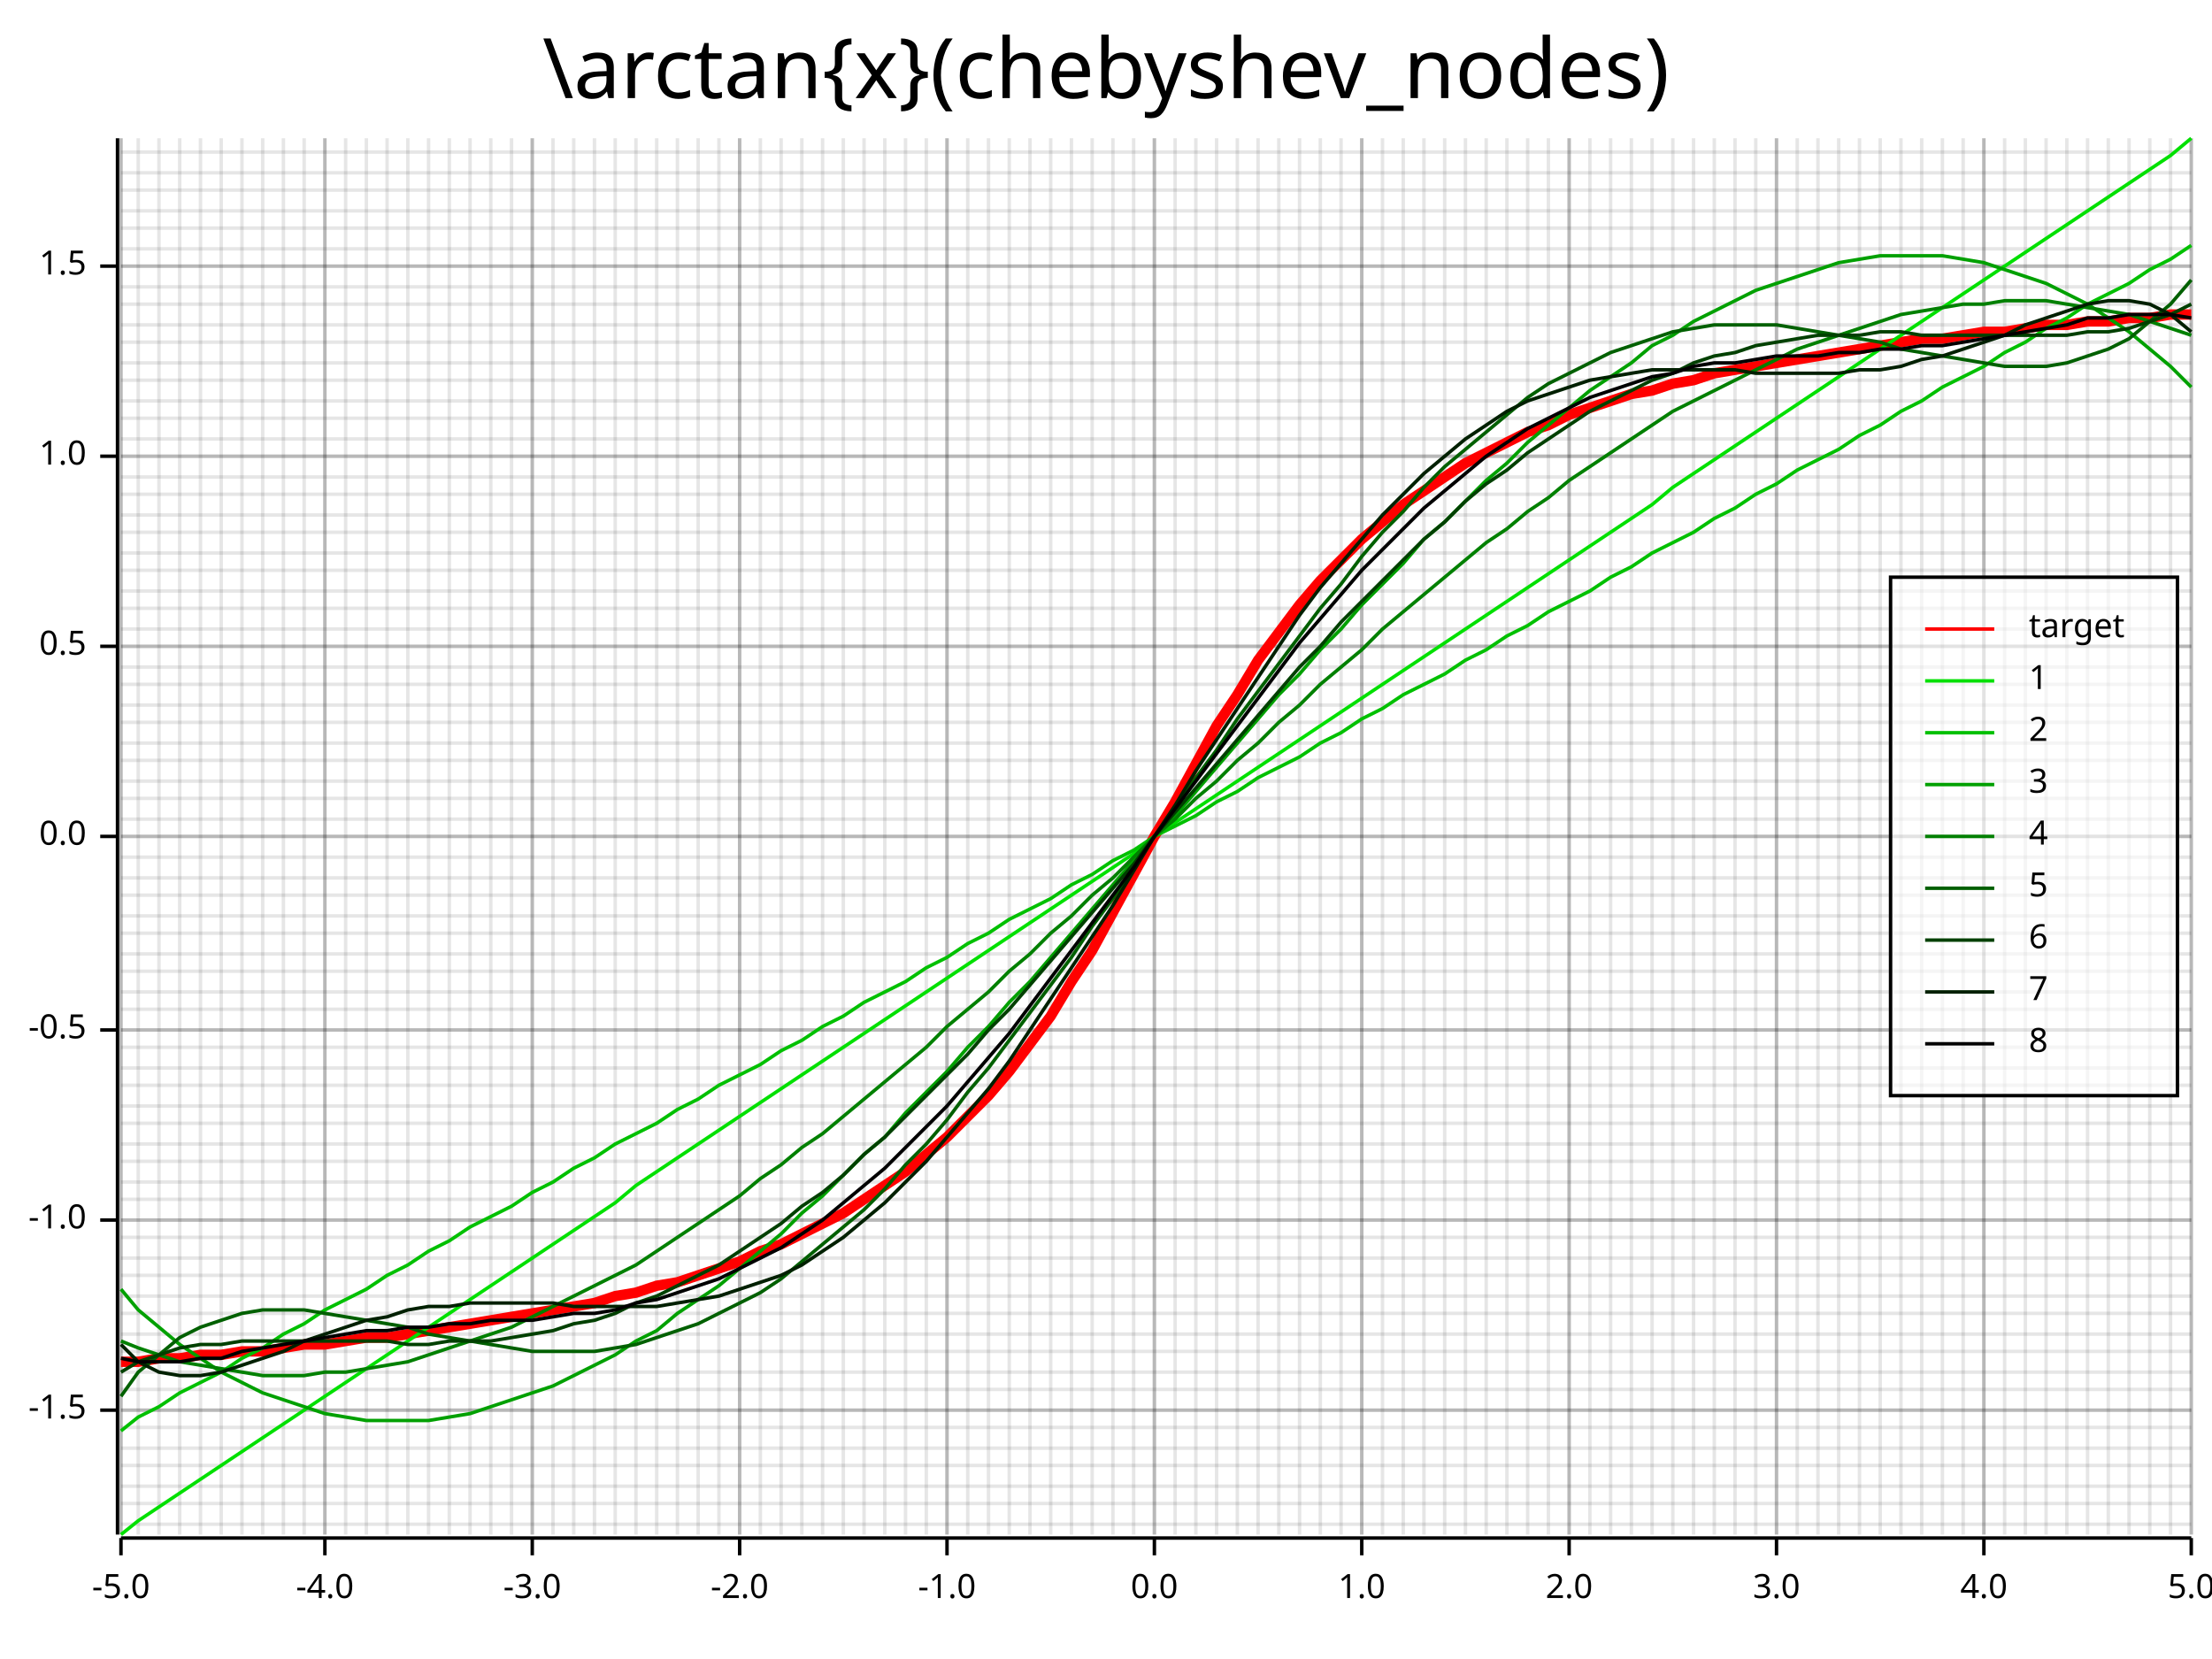
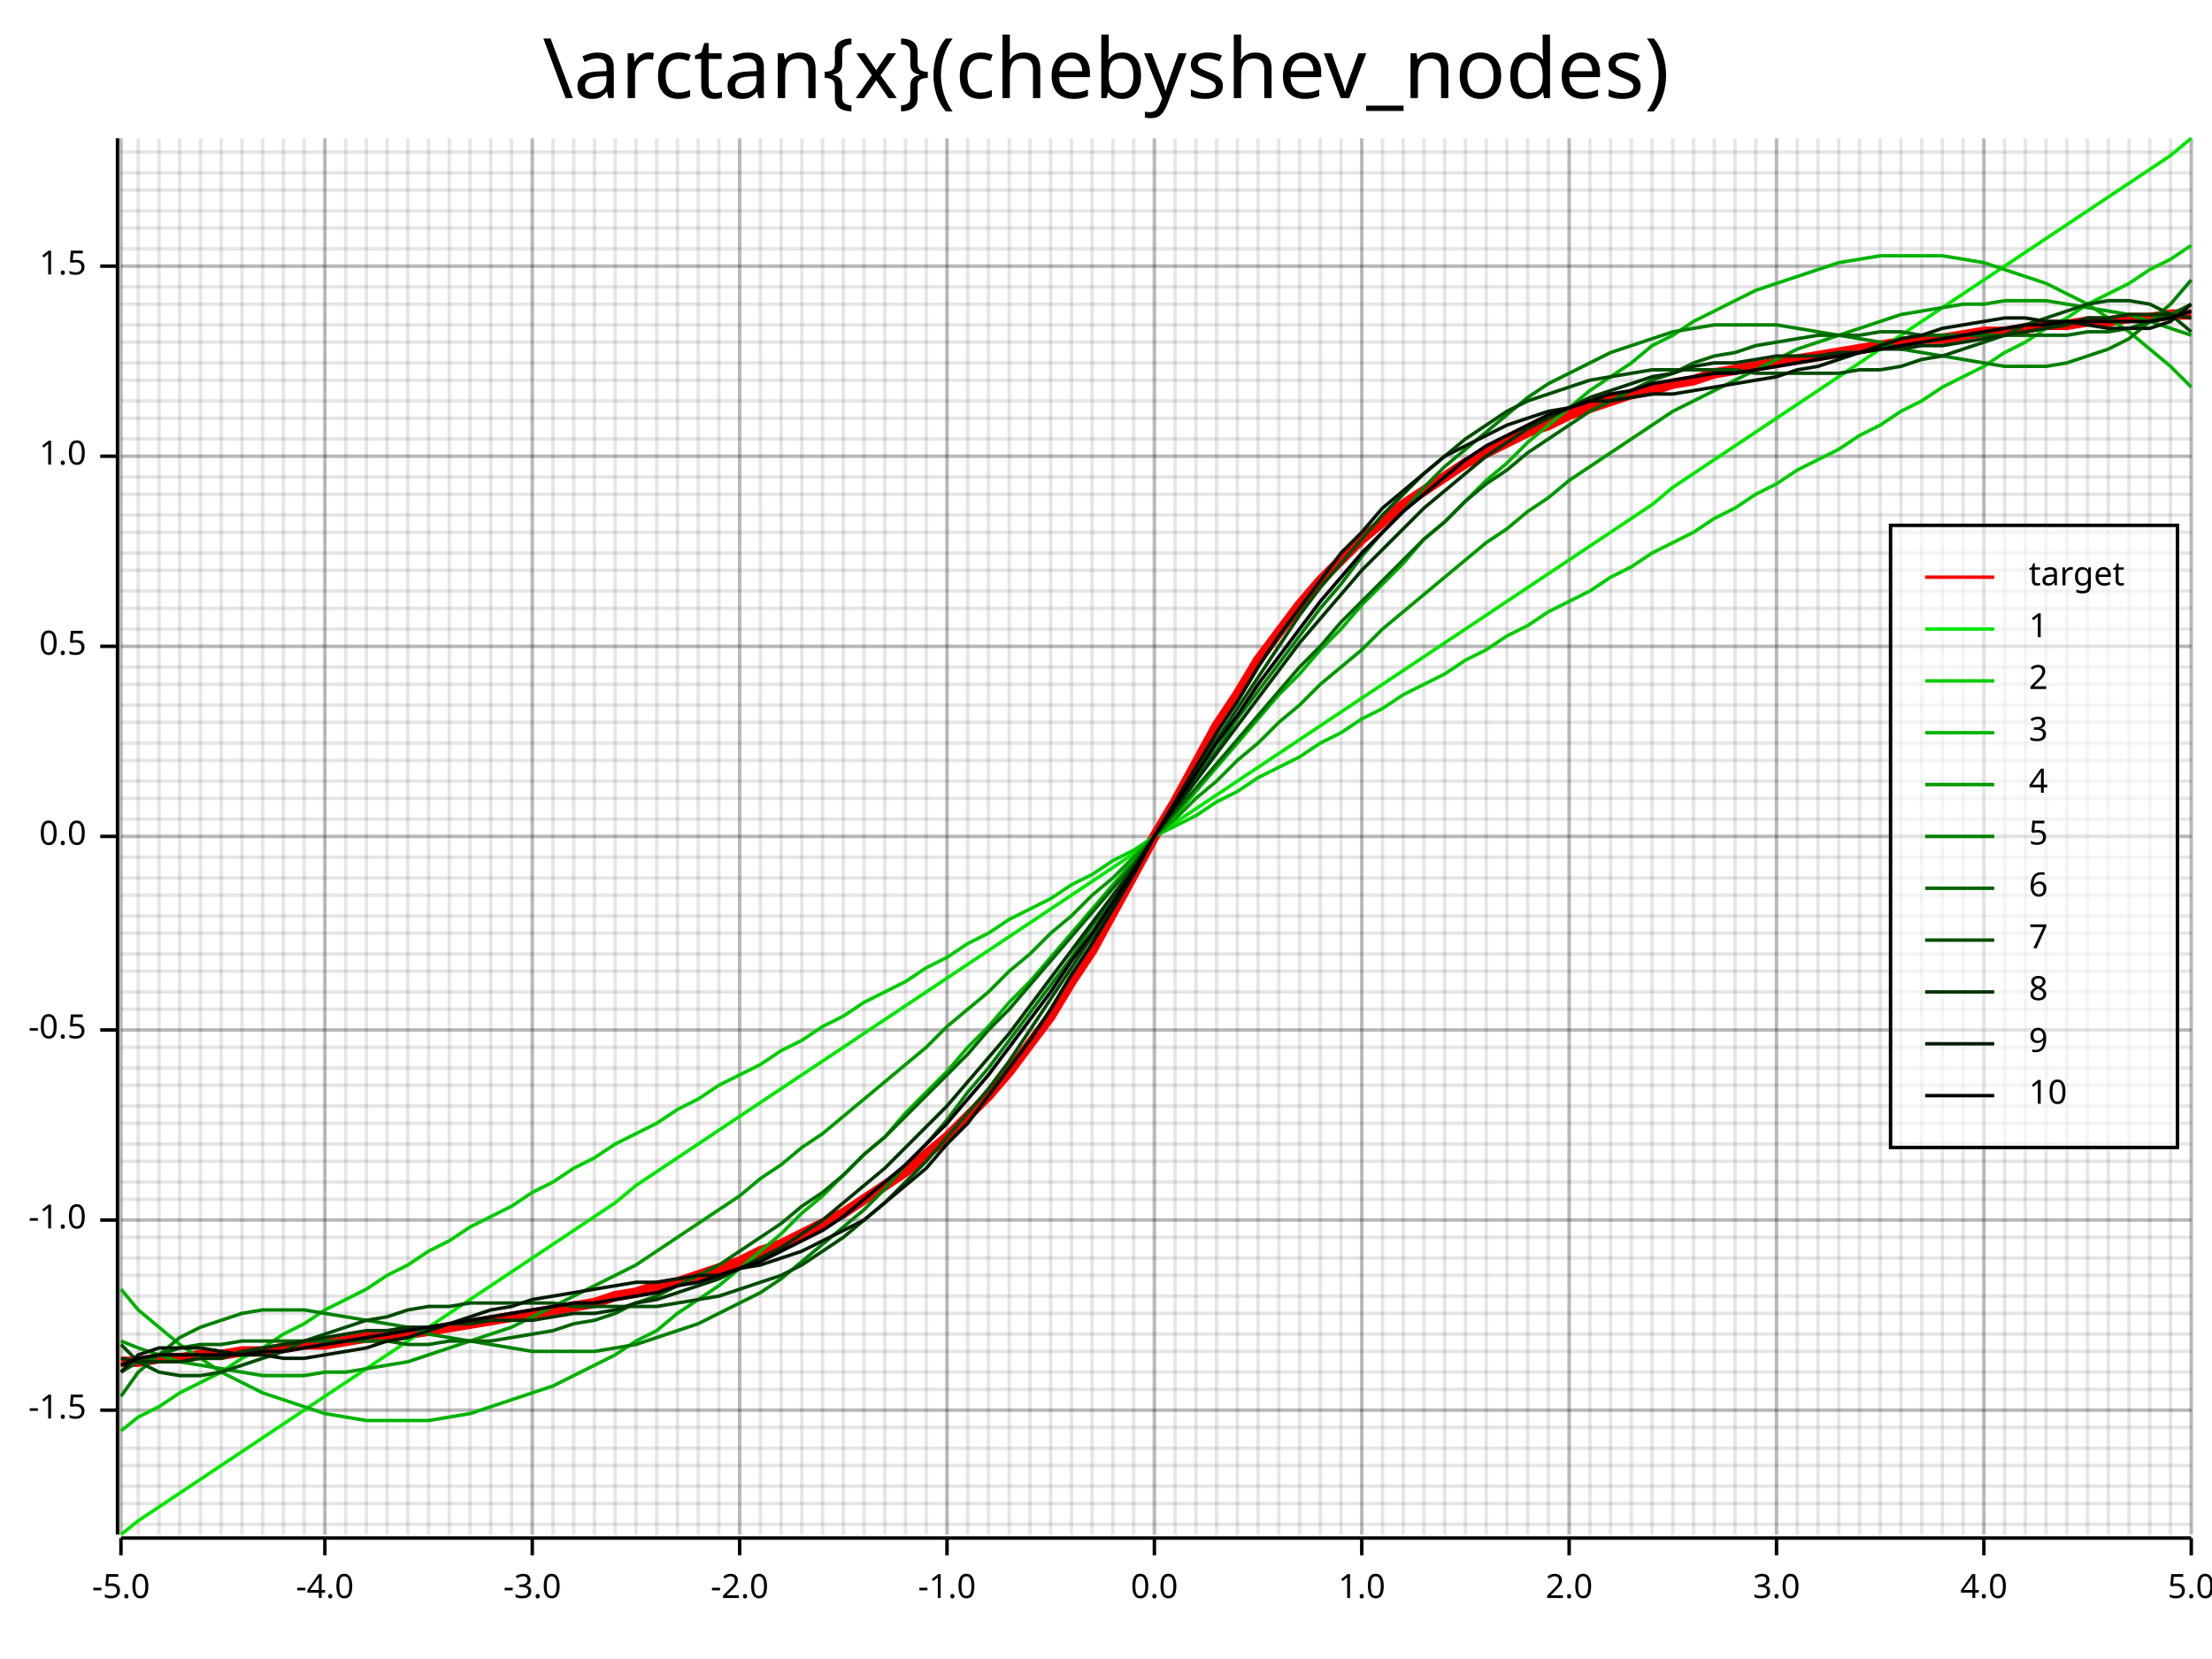
<svg xmlns="http://www.w3.org/2000/svg" width="640" height="480" viewBox="0 0 640 480">
  <rect x="0" y="0" width="640" height="480" opacity="1" fill="#FFFFFF" stroke="none" />
  <text x="320" y="10" dy="0.76em" text-anchor="middle" font-family="sans-serif" font-size="24.194" opacity="1" fill="#000000">
\arctan{x}(chebyshev_nodes)
</text>
  <line opacity="0.1" stroke="#000000" stroke-width="1" x1="35" y1="444" x2="35" y2="40" />
  <line opacity="0.1" stroke="#000000" stroke-width="1" x1="40" y1="444" x2="40" y2="40" />
  <line opacity="0.1" stroke="#000000" stroke-width="1" x1="46" y1="444" x2="46" y2="40" />
  <line opacity="0.1" stroke="#000000" stroke-width="1" x1="52" y1="444" x2="52" y2="40" />
  <line opacity="0.1" stroke="#000000" stroke-width="1" x1="58" y1="444" x2="58" y2="40" />
  <line opacity="0.1" stroke="#000000" stroke-width="1" x1="64" y1="444" x2="64" y2="40" />
  <line opacity="0.1" stroke="#000000" stroke-width="1" x1="70" y1="444" x2="70" y2="40" />
  <line opacity="0.1" stroke="#000000" stroke-width="1" x1="76" y1="444" x2="76" y2="40" />
  <line opacity="0.1" stroke="#000000" stroke-width="1" x1="82" y1="444" x2="82" y2="40" />
  <line opacity="0.1" stroke="#000000" stroke-width="1" x1="88" y1="444" x2="88" y2="40" />
  <line opacity="0.1" stroke="#000000" stroke-width="1" x1="94" y1="444" x2="94" y2="40" />
  <line opacity="0.1" stroke="#000000" stroke-width="1" x1="100" y1="444" x2="100" y2="40" />
  <line opacity="0.1" stroke="#000000" stroke-width="1" x1="106" y1="444" x2="106" y2="40" />
  <line opacity="0.1" stroke="#000000" stroke-width="1" x1="112" y1="444" x2="112" y2="40" />
  <line opacity="0.1" stroke="#000000" stroke-width="1" x1="118" y1="444" x2="118" y2="40" />
  <line opacity="0.1" stroke="#000000" stroke-width="1" x1="124" y1="444" x2="124" y2="40" />
  <line opacity="0.1" stroke="#000000" stroke-width="1" x1="130" y1="444" x2="130" y2="40" />
  <line opacity="0.1" stroke="#000000" stroke-width="1" x1="136" y1="444" x2="136" y2="40" />
  <line opacity="0.1" stroke="#000000" stroke-width="1" x1="142" y1="444" x2="142" y2="40" />
  <line opacity="0.1" stroke="#000000" stroke-width="1" x1="148" y1="444" x2="148" y2="40" />
  <line opacity="0.1" stroke="#000000" stroke-width="1" x1="154" y1="444" x2="154" y2="40" />
  <line opacity="0.1" stroke="#000000" stroke-width="1" x1="160" y1="444" x2="160" y2="40" />
  <line opacity="0.1" stroke="#000000" stroke-width="1" x1="166" y1="444" x2="166" y2="40" />
  <line opacity="0.1" stroke="#000000" stroke-width="1" x1="172" y1="444" x2="172" y2="40" />
  <line opacity="0.1" stroke="#000000" stroke-width="1" x1="178" y1="444" x2="178" y2="40" />
  <line opacity="0.1" stroke="#000000" stroke-width="1" x1="184" y1="444" x2="184" y2="40" />
  <line opacity="0.1" stroke="#000000" stroke-width="1" x1="190" y1="444" x2="190" y2="40" />
  <line opacity="0.1" stroke="#000000" stroke-width="1" x1="196" y1="444" x2="196" y2="40" />
  <line opacity="0.1" stroke="#000000" stroke-width="1" x1="202" y1="444" x2="202" y2="40" />
  <line opacity="0.1" stroke="#000000" stroke-width="1" x1="208" y1="444" x2="208" y2="40" />
  <line opacity="0.1" stroke="#000000" stroke-width="1" x1="214" y1="444" x2="214" y2="40" />
  <line opacity="0.1" stroke="#000000" stroke-width="1" x1="220" y1="444" x2="220" y2="40" />
  <line opacity="0.1" stroke="#000000" stroke-width="1" x1="226" y1="444" x2="226" y2="40" />
  <line opacity="0.1" stroke="#000000" stroke-width="1" x1="232" y1="444" x2="232" y2="40" />
  <line opacity="0.1" stroke="#000000" stroke-width="1" x1="238" y1="444" x2="238" y2="40" />
  <line opacity="0.1" stroke="#000000" stroke-width="1" x1="244" y1="444" x2="244" y2="40" />
  <line opacity="0.1" stroke="#000000" stroke-width="1" x1="250" y1="444" x2="250" y2="40" />
  <line opacity="0.1" stroke="#000000" stroke-width="1" x1="256" y1="444" x2="256" y2="40" />
  <line opacity="0.1" stroke="#000000" stroke-width="1" x1="262" y1="444" x2="262" y2="40" />
  <line opacity="0.1" stroke="#000000" stroke-width="1" x1="268" y1="444" x2="268" y2="40" />
  <line opacity="0.1" stroke="#000000" stroke-width="1" x1="274" y1="444" x2="274" y2="40" />
  <line opacity="0.1" stroke="#000000" stroke-width="1" x1="280" y1="444" x2="280" y2="40" />
  <line opacity="0.1" stroke="#000000" stroke-width="1" x1="286" y1="444" x2="286" y2="40" />
  <line opacity="0.1" stroke="#000000" stroke-width="1" x1="292" y1="444" x2="292" y2="40" />
  <line opacity="0.1" stroke="#000000" stroke-width="1" x1="298" y1="444" x2="298" y2="40" />
  <line opacity="0.1" stroke="#000000" stroke-width="1" x1="304" y1="444" x2="304" y2="40" />
  <line opacity="0.1" stroke="#000000" stroke-width="1" x1="310" y1="444" x2="310" y2="40" />
  <line opacity="0.1" stroke="#000000" stroke-width="1" x1="316" y1="444" x2="316" y2="40" />
  <line opacity="0.1" stroke="#000000" stroke-width="1" x1="322" y1="444" x2="322" y2="40" />
  <line opacity="0.1" stroke="#000000" stroke-width="1" x1="328" y1="444" x2="328" y2="40" />
  <line opacity="0.1" stroke="#000000" stroke-width="1" x1="334" y1="444" x2="334" y2="40" />
  <line opacity="0.1" stroke="#000000" stroke-width="1" x1="340" y1="444" x2="340" y2="40" />
  <line opacity="0.1" stroke="#000000" stroke-width="1" x1="346" y1="444" x2="346" y2="40" />
  <line opacity="0.1" stroke="#000000" stroke-width="1" x1="352" y1="444" x2="352" y2="40" />
  <line opacity="0.1" stroke="#000000" stroke-width="1" x1="358" y1="444" x2="358" y2="40" />
  <line opacity="0.1" stroke="#000000" stroke-width="1" x1="364" y1="444" x2="364" y2="40" />
  <line opacity="0.1" stroke="#000000" stroke-width="1" x1="370" y1="444" x2="370" y2="40" />
  <line opacity="0.1" stroke="#000000" stroke-width="1" x1="376" y1="444" x2="376" y2="40" />
  <line opacity="0.1" stroke="#000000" stroke-width="1" x1="382" y1="444" x2="382" y2="40" />
  <line opacity="0.1" stroke="#000000" stroke-width="1" x1="388" y1="444" x2="388" y2="40" />
  <line opacity="0.1" stroke="#000000" stroke-width="1" x1="394" y1="444" x2="394" y2="40" />
  <line opacity="0.1" stroke="#000000" stroke-width="1" x1="400" y1="444" x2="400" y2="40" />
  <line opacity="0.1" stroke="#000000" stroke-width="1" x1="406" y1="444" x2="406" y2="40" />
  <line opacity="0.1" stroke="#000000" stroke-width="1" x1="412" y1="444" x2="412" y2="40" />
  <line opacity="0.1" stroke="#000000" stroke-width="1" x1="418" y1="444" x2="418" y2="40" />
  <line opacity="0.1" stroke="#000000" stroke-width="1" x1="424" y1="444" x2="424" y2="40" />
  <line opacity="0.1" stroke="#000000" stroke-width="1" x1="430" y1="444" x2="430" y2="40" />
  <line opacity="0.1" stroke="#000000" stroke-width="1" x1="436" y1="444" x2="436" y2="40" />
  <line opacity="0.1" stroke="#000000" stroke-width="1" x1="442" y1="444" x2="442" y2="40" />
  <line opacity="0.1" stroke="#000000" stroke-width="1" x1="448" y1="444" x2="448" y2="40" />
  <line opacity="0.1" stroke="#000000" stroke-width="1" x1="454" y1="444" x2="454" y2="40" />
  <line opacity="0.1" stroke="#000000" stroke-width="1" x1="460" y1="444" x2="460" y2="40" />
  <line opacity="0.1" stroke="#000000" stroke-width="1" x1="466" y1="444" x2="466" y2="40" />
  <line opacity="0.1" stroke="#000000" stroke-width="1" x1="472" y1="444" x2="472" y2="40" />
  <line opacity="0.1" stroke="#000000" stroke-width="1" x1="478" y1="444" x2="478" y2="40" />
  <line opacity="0.1" stroke="#000000" stroke-width="1" x1="484" y1="444" x2="484" y2="40" />
  <line opacity="0.1" stroke="#000000" stroke-width="1" x1="490" y1="444" x2="490" y2="40" />
  <line opacity="0.1" stroke="#000000" stroke-width="1" x1="496" y1="444" x2="496" y2="40" />
  <line opacity="0.1" stroke="#000000" stroke-width="1" x1="502" y1="444" x2="502" y2="40" />
  <line opacity="0.1" stroke="#000000" stroke-width="1" x1="508" y1="444" x2="508" y2="40" />
  <line opacity="0.1" stroke="#000000" stroke-width="1" x1="514" y1="444" x2="514" y2="40" />
  <line opacity="0.1" stroke="#000000" stroke-width="1" x1="520" y1="444" x2="520" y2="40" />
  <line opacity="0.1" stroke="#000000" stroke-width="1" x1="526" y1="444" x2="526" y2="40" />
  <line opacity="0.1" stroke="#000000" stroke-width="1" x1="532" y1="444" x2="532" y2="40" />
  <line opacity="0.1" stroke="#000000" stroke-width="1" x1="538" y1="444" x2="538" y2="40" />
  <line opacity="0.1" stroke="#000000" stroke-width="1" x1="544" y1="444" x2="544" y2="40" />
  <line opacity="0.1" stroke="#000000" stroke-width="1" x1="550" y1="444" x2="550" y2="40" />
  <line opacity="0.1" stroke="#000000" stroke-width="1" x1="556" y1="444" x2="556" y2="40" />
  <line opacity="0.1" stroke="#000000" stroke-width="1" x1="562" y1="444" x2="562" y2="40" />
  <line opacity="0.1" stroke="#000000" stroke-width="1" x1="568" y1="444" x2="568" y2="40" />
  <line opacity="0.1" stroke="#000000" stroke-width="1" x1="574" y1="444" x2="574" y2="40" />
  <line opacity="0.1" stroke="#000000" stroke-width="1" x1="580" y1="444" x2="580" y2="40" />
  <line opacity="0.1" stroke="#000000" stroke-width="1" x1="586" y1="444" x2="586" y2="40" />
  <line opacity="0.1" stroke="#000000" stroke-width="1" x1="592" y1="444" x2="592" y2="40" />
  <line opacity="0.1" stroke="#000000" stroke-width="1" x1="598" y1="444" x2="598" y2="40" />
  <line opacity="0.1" stroke="#000000" stroke-width="1" x1="604" y1="444" x2="604" y2="40" />
  <line opacity="0.1" stroke="#000000" stroke-width="1" x1="610" y1="444" x2="610" y2="40" />
  <line opacity="0.1" stroke="#000000" stroke-width="1" x1="616" y1="444" x2="616" y2="40" />
  <line opacity="0.1" stroke="#000000" stroke-width="1" x1="622" y1="444" x2="622" y2="40" />
  <line opacity="0.1" stroke="#000000" stroke-width="1" x1="628" y1="444" x2="628" y2="40" />
  <line opacity="0.1" stroke="#000000" stroke-width="1" x1="634" y1="444" x2="634" y2="40" />
  <line opacity="0.1" stroke="#000000" stroke-width="1" x1="35" y1="441" x2="634" y2="441" />
  <line opacity="0.1" stroke="#000000" stroke-width="1" x1="35" y1="435" x2="634" y2="435" />
  <line opacity="0.1" stroke="#000000" stroke-width="1" x1="35" y1="430" x2="634" y2="430" />
  <line opacity="0.1" stroke="#000000" stroke-width="1" x1="35" y1="424" x2="634" y2="424" />
  <line opacity="0.1" stroke="#000000" stroke-width="1" x1="35" y1="419" x2="634" y2="419" />
  <line opacity="0.1" stroke="#000000" stroke-width="1" x1="35" y1="413" x2="634" y2="413" />
  <line opacity="0.1" stroke="#000000" stroke-width="1" x1="35" y1="408" x2="634" y2="408" />
  <line opacity="0.1" stroke="#000000" stroke-width="1" x1="35" y1="402" x2="634" y2="402" />
  <line opacity="0.1" stroke="#000000" stroke-width="1" x1="35" y1="397" x2="634" y2="397" />
  <line opacity="0.1" stroke="#000000" stroke-width="1" x1="35" y1="391" x2="634" y2="391" />
  <line opacity="0.1" stroke="#000000" stroke-width="1" x1="35" y1="386" x2="634" y2="386" />
  <line opacity="0.1" stroke="#000000" stroke-width="1" x1="35" y1="380" x2="634" y2="380" />
  <line opacity="0.1" stroke="#000000" stroke-width="1" x1="35" y1="375" x2="634" y2="375" />
  <line opacity="0.1" stroke="#000000" stroke-width="1" x1="35" y1="369" x2="634" y2="369" />
  <line opacity="0.1" stroke="#000000" stroke-width="1" x1="35" y1="364" x2="634" y2="364" />
  <line opacity="0.1" stroke="#000000" stroke-width="1" x1="35" y1="358" x2="634" y2="358" />
  <line opacity="0.1" stroke="#000000" stroke-width="1" x1="35" y1="353" x2="634" y2="353" />
  <line opacity="0.1" stroke="#000000" stroke-width="1" x1="35" y1="347" x2="634" y2="347" />
  <line opacity="0.1" stroke="#000000" stroke-width="1" x1="35" y1="342" x2="634" y2="342" />
  <line opacity="0.1" stroke="#000000" stroke-width="1" x1="35" y1="336" x2="634" y2="336" />
  <line opacity="0.1" stroke="#000000" stroke-width="1" x1="35" y1="331" x2="634" y2="331" />
  <line opacity="0.1" stroke="#000000" stroke-width="1" x1="35" y1="325" x2="634" y2="325" />
  <line opacity="0.1" stroke="#000000" stroke-width="1" x1="35" y1="320" x2="634" y2="320" />
  <line opacity="0.1" stroke="#000000" stroke-width="1" x1="35" y1="314" x2="634" y2="314" />
  <line opacity="0.1" stroke="#000000" stroke-width="1" x1="35" y1="309" x2="634" y2="309" />
  <line opacity="0.1" stroke="#000000" stroke-width="1" x1="35" y1="303" x2="634" y2="303" />
  <line opacity="0.1" stroke="#000000" stroke-width="1" x1="35" y1="298" x2="634" y2="298" />
  <line opacity="0.1" stroke="#000000" stroke-width="1" x1="35" y1="292" x2="634" y2="292" />
  <line opacity="0.1" stroke="#000000" stroke-width="1" x1="35" y1="287" x2="634" y2="287" />
  <line opacity="0.1" stroke="#000000" stroke-width="1" x1="35" y1="281" x2="634" y2="281" />
  <line opacity="0.1" stroke="#000000" stroke-width="1" x1="35" y1="276" x2="634" y2="276" />
  <line opacity="0.1" stroke="#000000" stroke-width="1" x1="35" y1="270" x2="634" y2="270" />
  <line opacity="0.1" stroke="#000000" stroke-width="1" x1="35" y1="265" x2="634" y2="265" />
  <line opacity="0.1" stroke="#000000" stroke-width="1" x1="35" y1="259" x2="634" y2="259" />
  <line opacity="0.1" stroke="#000000" stroke-width="1" x1="35" y1="254" x2="634" y2="254" />
  <line opacity="0.1" stroke="#000000" stroke-width="1" x1="35" y1="248" x2="634" y2="248" />
  <line opacity="0.1" stroke="#000000" stroke-width="1" x1="35" y1="242" x2="634" y2="242" />
  <line opacity="0.1" stroke="#000000" stroke-width="1" x1="35" y1="237" x2="634" y2="237" />
  <line opacity="0.1" stroke="#000000" stroke-width="1" x1="35" y1="231" x2="634" y2="231" />
  <line opacity="0.1" stroke="#000000" stroke-width="1" x1="35" y1="226" x2="634" y2="226" />
  <line opacity="0.1" stroke="#000000" stroke-width="1" x1="35" y1="220" x2="634" y2="220" />
  <line opacity="0.1" stroke="#000000" stroke-width="1" x1="35" y1="215" x2="634" y2="215" />
  <line opacity="0.1" stroke="#000000" stroke-width="1" x1="35" y1="209" x2="634" y2="209" />
  <line opacity="0.1" stroke="#000000" stroke-width="1" x1="35" y1="204" x2="634" y2="204" />
  <line opacity="0.1" stroke="#000000" stroke-width="1" x1="35" y1="198" x2="634" y2="198" />
  <line opacity="0.1" stroke="#000000" stroke-width="1" x1="35" y1="193" x2="634" y2="193" />
  <line opacity="0.1" stroke="#000000" stroke-width="1" x1="35" y1="187" x2="634" y2="187" />
  <line opacity="0.1" stroke="#000000" stroke-width="1" x1="35" y1="182" x2="634" y2="182" />
  <line opacity="0.1" stroke="#000000" stroke-width="1" x1="35" y1="176" x2="634" y2="176" />
  <line opacity="0.1" stroke="#000000" stroke-width="1" x1="35" y1="171" x2="634" y2="171" />
  <line opacity="0.1" stroke="#000000" stroke-width="1" x1="35" y1="165" x2="634" y2="165" />
  <line opacity="0.1" stroke="#000000" stroke-width="1" x1="35" y1="160" x2="634" y2="160" />
  <line opacity="0.1" stroke="#000000" stroke-width="1" x1="35" y1="154" x2="634" y2="154" />
  <line opacity="0.1" stroke="#000000" stroke-width="1" x1="35" y1="149" x2="634" y2="149" />
  <line opacity="0.1" stroke="#000000" stroke-width="1" x1="35" y1="143" x2="634" y2="143" />
  <line opacity="0.1" stroke="#000000" stroke-width="1" x1="35" y1="138" x2="634" y2="138" />
  <line opacity="0.1" stroke="#000000" stroke-width="1" x1="35" y1="132" x2="634" y2="132" />
  <line opacity="0.1" stroke="#000000" stroke-width="1" x1="35" y1="127" x2="634" y2="127" />
  <line opacity="0.1" stroke="#000000" stroke-width="1" x1="35" y1="121" x2="634" y2="121" />
  <line opacity="0.1" stroke="#000000" stroke-width="1" x1="35" y1="116" x2="634" y2="116" />
  <line opacity="0.1" stroke="#000000" stroke-width="1" x1="35" y1="110" x2="634" y2="110" />
  <line opacity="0.1" stroke="#000000" stroke-width="1" x1="35" y1="105" x2="634" y2="105" />
  <line opacity="0.1" stroke="#000000" stroke-width="1" x1="35" y1="99" x2="634" y2="99" />
  <line opacity="0.1" stroke="#000000" stroke-width="1" x1="35" y1="94" x2="634" y2="94" />
  <line opacity="0.1" stroke="#000000" stroke-width="1" x1="35" y1="88" x2="634" y2="88" />
  <line opacity="0.1" stroke="#000000" stroke-width="1" x1="35" y1="83" x2="634" y2="83" />
  <line opacity="0.1" stroke="#000000" stroke-width="1" x1="35" y1="77" x2="634" y2="77" />
  <line opacity="0.1" stroke="#000000" stroke-width="1" x1="35" y1="72" x2="634" y2="72" />
  <line opacity="0.1" stroke="#000000" stroke-width="1" x1="35" y1="66" x2="634" y2="66" />
  <line opacity="0.1" stroke="#000000" stroke-width="1" x1="35" y1="61" x2="634" y2="61" />
  <line opacity="0.1" stroke="#000000" stroke-width="1" x1="35" y1="55" x2="634" y2="55" />
  <line opacity="0.1" stroke="#000000" stroke-width="1" x1="35" y1="50" x2="634" y2="50" />
  <line opacity="0.1" stroke="#000000" stroke-width="1" x1="35" y1="44" x2="634" y2="44" />
  <line opacity="0.2" stroke="#000000" stroke-width="1" x1="35" y1="444" x2="35" y2="40" />
  <line opacity="0.2" stroke="#000000" stroke-width="1" x1="94" y1="444" x2="94" y2="40" />
  <line opacity="0.2" stroke="#000000" stroke-width="1" x1="154" y1="444" x2="154" y2="40" />
  <line opacity="0.2" stroke="#000000" stroke-width="1" x1="214" y1="444" x2="214" y2="40" />
  <line opacity="0.2" stroke="#000000" stroke-width="1" x1="274" y1="444" x2="274" y2="40" />
  <line opacity="0.2" stroke="#000000" stroke-width="1" x1="334" y1="444" x2="334" y2="40" />
  <line opacity="0.2" stroke="#000000" stroke-width="1" x1="394" y1="444" x2="394" y2="40" />
  <line opacity="0.2" stroke="#000000" stroke-width="1" x1="454" y1="444" x2="454" y2="40" />
  <line opacity="0.2" stroke="#000000" stroke-width="1" x1="514" y1="444" x2="514" y2="40" />
  <line opacity="0.2" stroke="#000000" stroke-width="1" x1="574" y1="444" x2="574" y2="40" />
  <line opacity="0.2" stroke="#000000" stroke-width="1" x1="634" y1="444" x2="634" y2="40" />
  <line opacity="0.2" stroke="#000000" stroke-width="1" x1="35" y1="408" x2="634" y2="408" />
  <line opacity="0.2" stroke="#000000" stroke-width="1" x1="35" y1="353" x2="634" y2="353" />
  <line opacity="0.2" stroke="#000000" stroke-width="1" x1="35" y1="298" x2="634" y2="298" />
  <line opacity="0.2" stroke="#000000" stroke-width="1" x1="35" y1="242" x2="634" y2="242" />
  <line opacity="0.2" stroke="#000000" stroke-width="1" x1="35" y1="187" x2="634" y2="187" />
  <line opacity="0.2" stroke="#000000" stroke-width="1" x1="35" y1="132" x2="634" y2="132" />
  <line opacity="0.2" stroke="#000000" stroke-width="1" x1="35" y1="77" x2="634" y2="77" />
  <polyline fill="none" opacity="1" stroke="#000000" stroke-width="1" points="34,40 34,444 " />
  <text x="25" y="408" dy="0.5ex" text-anchor="end" font-family="sans-serif" font-size="9.677" opacity="1" fill="#000000">
-1.5
</text>
  <polyline fill="none" opacity="1" stroke="#000000" stroke-width="1" points="29,408 34,408 " />
  <text x="25" y="353" dy="0.5ex" text-anchor="end" font-family="sans-serif" font-size="9.677" opacity="1" fill="#000000">
-1.0
</text>
  <polyline fill="none" opacity="1" stroke="#000000" stroke-width="1" points="29,353 34,353 " />
  <text x="25" y="298" dy="0.5ex" text-anchor="end" font-family="sans-serif" font-size="9.677" opacity="1" fill="#000000">
-0.5
</text>
  <polyline fill="none" opacity="1" stroke="#000000" stroke-width="1" points="29,298 34,298 " />
  <text x="25" y="242" dy="0.5ex" text-anchor="end" font-family="sans-serif" font-size="9.677" opacity="1" fill="#000000">
0.0
</text>
  <polyline fill="none" opacity="1" stroke="#000000" stroke-width="1" points="29,242 34,242 " />
  <text x="25" y="187" dy="0.5ex" text-anchor="end" font-family="sans-serif" font-size="9.677" opacity="1" fill="#000000">
0.5
</text>
  <polyline fill="none" opacity="1" stroke="#000000" stroke-width="1" points="29,187 34,187 " />
  <text x="25" y="132" dy="0.5ex" text-anchor="end" font-family="sans-serif" font-size="9.677" opacity="1" fill="#000000">
1.0
</text>
  <polyline fill="none" opacity="1" stroke="#000000" stroke-width="1" points="29,132 34,132 " />
  <text x="25" y="77" dy="0.5ex" text-anchor="end" font-family="sans-serif" font-size="9.677" opacity="1" fill="#000000">
1.5
</text>
  <polyline fill="none" opacity="1" stroke="#000000" stroke-width="1" points="29,77 34,77 " />
  <polyline fill="none" opacity="1" stroke="#000000" stroke-width="1" points="35,445 634,445 " />
  <text x="35" y="455" dy="0.76em" text-anchor="middle" font-family="sans-serif" font-size="9.677" opacity="1" fill="#000000">
-5.0
</text>
  <polyline fill="none" opacity="1" stroke="#000000" stroke-width="1" points="35,445 35,450 " />
  <text x="94" y="455" dy="0.76em" text-anchor="middle" font-family="sans-serif" font-size="9.677" opacity="1" fill="#000000">
-4.0
</text>
  <polyline fill="none" opacity="1" stroke="#000000" stroke-width="1" points="94,445 94,450 " />
  <text x="154" y="455" dy="0.76em" text-anchor="middle" font-family="sans-serif" font-size="9.677" opacity="1" fill="#000000">
-3.0
</text>
  <polyline fill="none" opacity="1" stroke="#000000" stroke-width="1" points="154,445 154,450 " />
  <text x="214" y="455" dy="0.76em" text-anchor="middle" font-family="sans-serif" font-size="9.677" opacity="1" fill="#000000">
-2.0
</text>
  <polyline fill="none" opacity="1" stroke="#000000" stroke-width="1" points="214,445 214,450 " />
  <text x="274" y="455" dy="0.76em" text-anchor="middle" font-family="sans-serif" font-size="9.677" opacity="1" fill="#000000">
-1.0
</text>
  <polyline fill="none" opacity="1" stroke="#000000" stroke-width="1" points="274,445 274,450 " />
  <text x="334" y="455" dy="0.76em" text-anchor="middle" font-family="sans-serif" font-size="9.677" opacity="1" fill="#000000">
0.0
</text>
  <polyline fill="none" opacity="1" stroke="#000000" stroke-width="1" points="334,445 334,450 " />
  <text x="394" y="455" dy="0.76em" text-anchor="middle" font-family="sans-serif" font-size="9.677" opacity="1" fill="#000000">
1.0
</text>
  <polyline fill="none" opacity="1" stroke="#000000" stroke-width="1" points="394,445 394,450 " />
  <text x="454" y="455" dy="0.76em" text-anchor="middle" font-family="sans-serif" font-size="9.677" opacity="1" fill="#000000">
2.0
</text>
  <polyline fill="none" opacity="1" stroke="#000000" stroke-width="1" points="454,445 454,450 " />
  <text x="514" y="455" dy="0.76em" text-anchor="middle" font-family="sans-serif" font-size="9.677" opacity="1" fill="#000000">
3.0
</text>
  <polyline fill="none" opacity="1" stroke="#000000" stroke-width="1" points="514,445 514,450 " />
  <text x="574" y="455" dy="0.76em" text-anchor="middle" font-family="sans-serif" font-size="9.677" opacity="1" fill="#000000">
4.0
</text>
  <polyline fill="none" opacity="1" stroke="#000000" stroke-width="1" points="574,445 574,450 " />
  <text x="634" y="455" dy="0.76em" text-anchor="middle" font-family="sans-serif" font-size="9.677" opacity="1" fill="#000000">
5.0
</text>
  <polyline fill="none" opacity="1" stroke="#000000" stroke-width="1" points="634,445 634,450 " />
  <polyline fill="none" opacity="1" stroke="#FF0000" stroke-width="3" points="35,394 40,394 46,393 52,393 58,392 64,392 70,391 76,391 82,390 88,389 94,389 100,388 106,387 112,387 118,386 124,385 130,384 136,383 142,382 148,381 154,380 160,379 166,378 172,377 178,375 184,374 190,372 196,371 202,369 208,367 214,365 220,362 226,360 232,357 238,354 244,351 250,347 256,343 262,339 268,334 274,329 280,323 286,317 292,310 298,302 304,294 310,284 316,275 322,264 328,253 334,242 340,232 346,221 352,210 358,201 364,191 370,183 376,175 382,168 388,162 394,156 400,151 406,146 412,142 418,138 424,134 430,131 436,128 442,125 448,123 454,120 460,118 466,116 472,114 478,113 484,111 490,110 496,108 502,107 508,106 514,105 520,104 526,103 532,102 538,101 544,100 550,99 556,98 562,98 568,97 574,96 580,96 586,95 592,94 598,94 604,93 610,93 616,92 622,92 628,91 634,91 " />
-   <polyline fill="none" opacity="1" stroke="#00E000" stroke-width="1" points="35,444 40,440 46,436 52,432 58,428 64,424 70,420 76,416 82,412 88,408 94,404 100,400 106,396 112,392 118,388 124,384 130,380 136,376 142,372 148,368 154,364 160,360 166,356 172,352 178,348 184,343 190,339 196,335 202,331 208,327 214,323 220,319 226,315 232,311 238,307 244,303 250,299 256,295 262,291 268,287 274,283 280,279 286,275 292,271 298,267 304,263 310,259 316,255 322,251 328,247 334,242 340,238 346,234 352,230 358,226 364,222 370,218 376,214 382,210 388,206 394,202 400,198 406,194 412,190 418,186 424,182 430,178 436,174 442,170 448,166 454,162 460,158 466,154 472,150 478,146 484,141 490,137 496,133 502,129 508,125 514,121 520,117 526,113 532,109 538,105 544,101 550,97 556,93 562,89 568,85 574,81 580,77 586,73 592,69 598,65 604,61 610,57 616,53 622,49 628,45 634,40 " />
-   <polyline fill="none" opacity="1" stroke="#00C000" stroke-width="1" points="35,414 40,410 46,407 52,403 58,400 64,397 70,393 76,390 82,386 88,383 94,379 100,376 106,373 112,369 118,366 124,362 130,359 136,355 142,352 148,349 154,345 160,342 166,338 172,335 178,331 184,328 190,325 196,321 202,318 208,314 214,311 220,308 226,304 232,301 238,297 244,294 250,290 256,287 262,284 268,280 274,277 280,273 286,270 292,266 298,263 304,260 310,256 316,253 322,249 328,246 334,242 340,239 346,236 352,232 358,229 364,225 370,222 376,219 382,215 388,212 394,208 400,205 406,201 412,198 418,195 424,191 430,188 436,184 442,181 448,177 454,174 460,171 466,167 472,164 478,160 484,157 490,154 496,150 502,147 508,143 514,140 520,136 526,133 532,130 538,126 544,123 550,119 556,116 562,112 568,109 574,106 580,102 586,99 592,95 598,92 604,88 610,85 616,82 622,78 628,75 634,71 " />
-   <polyline fill="none" opacity="1" stroke="#00A000" stroke-width="1" points="35,373 40,379 46,384 52,389 58,393 64,397 70,400 76,403 82,405 88,407 94,409 100,410 106,411 112,411 118,411 124,411 130,410 136,409 142,407 148,405 154,403 160,401 166,398 172,395 178,392 184,388 190,385 196,380 202,376 208,372 214,367 220,362 226,357 232,351 238,346 244,340 250,334 256,329 262,322 268,316 274,310 280,303 286,297 292,290 298,284 304,277 310,270 316,263 322,256 328,249 334,242 340,236 346,229 352,222 358,215 364,208 370,201 376,195 382,188 388,182 394,175 400,169 406,163 412,156 418,151 424,145 430,139 436,134 442,128 448,123 454,118 460,113 466,109 472,105 478,100 484,97 490,93 496,90 502,87 508,84 514,82 520,80 526,78 532,76 538,75 544,74 550,74 556,74 562,74 568,75 574,76 580,78 586,80 592,82 598,85 604,88 610,92 616,96 622,101 628,106 634,112 " />
-   <polyline fill="none" opacity="1" stroke="#008000" stroke-width="1" points="35,388 40,390 46,392 52,394 58,395 64,396 70,397 76,398 82,398 88,398 94,397 100,397 106,396 112,395 118,394 124,392 130,390 136,388 142,386 148,384 154,381 160,378 166,375 172,372 178,369 184,366 190,362 196,358 202,354 208,350 214,346 220,341 226,337 232,332 238,328 244,323 250,318 256,313 262,308 268,303 274,297 280,292 286,287 292,281 298,276 304,270 310,265 316,259 322,254 328,248 334,242 340,237 346,231 352,226 358,220 364,215 370,209 376,204 382,198 388,193 394,188 400,182 406,177 412,172 418,167 424,162 430,157 436,153 442,148 448,144 454,139 460,135 466,131 472,127 478,123 484,119 490,116 496,113 502,110 508,107 514,104 520,101 526,99 532,97 538,95 544,93 550,91 556,90 562,89 568,88 574,88 580,87 586,87 592,87 598,88 604,89 610,90 616,91 622,93 628,95 634,97 " />
-   <polyline fill="none" opacity="1" stroke="#006000" stroke-width="1" points="35,404 40,397 46,392 52,387 58,384 64,382 70,380 76,379 82,379 88,379 94,380 100,381 106,382 112,383 118,384 124,386 130,387 136,388 142,389 148,390 154,391 160,391 166,391 172,391 178,390 184,389 190,387 196,385 202,383 208,380 214,377 220,374 226,370 232,365 238,360 244,355 250,350 256,344 262,337 268,331 274,324 280,316 286,309 292,301 298,293 304,285 310,277 316,268 322,260 328,251 334,242 340,234 346,225 352,217 358,208 364,200 370,192 376,184 382,176 388,169 394,161 400,154 406,148 412,141 418,135 424,130 430,125 436,120 442,115 448,111 454,108 460,105 466,102 472,100 478,98 484,96 490,95 496,94 502,94 508,94 514,94 520,95 526,96 532,97 538,98 544,99 550,101 556,102 562,103 568,104 574,105 580,106 586,106 592,106 598,105 604,103 610,101 616,98 622,93 628,88 634,81 " />
-   <polyline fill="none" opacity="1" stroke="#004000" stroke-width="1" points="35,397 40,394 46,392 52,390 58,389 64,389 70,388 76,388 82,388 88,388 94,388 100,388 106,388 112,388 118,389 124,389 130,388 136,388 142,388 148,387 154,386 160,385 166,383 172,382 178,380 184,377 190,375 196,372 202,369 208,366 214,362 220,358 226,354 232,349 238,345 244,340 250,334 256,329 262,323 268,317 274,311 280,305 286,298 292,292 298,285 304,278 310,271 316,264 322,257 328,250 334,242 340,235 346,228 352,221 358,214 364,207 370,200 376,193 382,187 388,180 394,174 400,168 406,162 412,156 418,151 424,145 430,140 436,136 442,131 448,127 454,123 460,119 466,116 472,113 478,110 484,108 490,105 496,103 502,102 508,100 514,99 520,98 526,97 532,97 538,97 544,96 550,96 556,97 562,97 568,97 574,97 580,97 586,97 592,97 598,97 604,96 610,96 616,95 622,93 628,91 634,88 " />
-   <polyline fill="none" opacity="1" stroke="#002000" stroke-width="1" points="35,389 40,394 46,397 52,398 58,398 64,397 70,395 76,393 82,391 88,388 94,386 100,384 106,382 112,381 118,379 124,378 130,378 136,377 142,377 148,377 154,377 160,377 166,378 172,378 178,378 184,378 190,378 196,377 202,376 208,375 214,373 220,371 226,369 232,366 238,362 244,358 250,353 256,348 262,342 268,336 274,329 280,322 286,315 292,307 298,298 304,289 310,280 316,271 322,262 328,252 334,242 340,233 346,223 352,214 358,205 364,196 370,187 376,178 382,170 388,163 394,156 400,149 406,143 412,137 418,132 424,127 430,123 436,119 442,116 448,114 454,112 460,110 466,109 472,108 478,107 484,107 490,107 496,107 502,107 508,108 514,108 520,108 526,108 532,108 538,107 544,107 550,106 556,104 562,103 568,101 574,99 580,97 586,94 592,92 598,90 604,88 610,87 616,87 622,88 628,91 634,96 " />
-   <polyline fill="none" opacity="1" stroke="#000000" stroke-width="1" points="35,393 40,394 46,394 52,394 58,393 64,393 70,391 76,390 82,389 88,388 94,387 100,386 106,385 112,385 118,384 124,384 130,383 136,383 142,382 148,382 154,382 160,381 166,380 172,380 178,379 184,377 190,376 196,374 202,372 208,370 214,367 220,364 226,361 232,357 238,353 244,348 250,343 256,338 262,332 268,326 274,320 280,313 286,306 292,299 298,291 304,283 310,275 316,267 322,259 328,251 334,242 340,234 346,226 352,218 358,210 364,202 370,194 376,186 382,179 388,172 394,165 400,159 406,153 412,147 418,142 424,137 430,132 436,128 442,124 448,121 454,118 460,115 466,113 472,111 478,109 484,108 490,106 496,105 502,105 508,104 514,103 520,103 526,103 532,102 538,102 544,101 550,101 556,100 562,100 568,99 574,98 580,97 586,96 592,95 598,94 604,92 610,92 616,91 622,91 628,91 634,92 " />
-   <rect x="547" y="167" width="83" height="150" opacity="0.6" fill="#FFFFFF" stroke="none" />
-   <rect x="547" y="167" width="83" height="150" opacity="1" fill="none" stroke="#000000" />
+   <polyline fill="none" opacity="1" stroke="#00E600" stroke-width="1" points="35,444 40,440 46,436 52,432 58,428 64,424 70,420 76,416 82,412 88,408 94,404 100,400 106,396 112,392 118,388 124,384 130,380 136,376 142,372 148,368 154,364 160,360 166,356 172,352 178,348 184,343 190,339 196,335 202,331 208,327 214,323 220,319 226,315 232,311 238,307 244,303 250,299 256,295 262,291 268,287 274,283 280,279 286,275 292,271 298,267 304,263 310,259 316,255 322,251 328,247 334,242 340,238 346,234 352,230 358,226 364,222 370,218 376,214 382,210 388,206 394,202 400,198 406,194 412,190 418,186 424,182 430,178 436,174 442,170 448,166 454,162 460,158 466,154 472,150 478,146 484,141 490,137 496,133 502,129 508,125 514,121 520,117 526,113 532,109 538,105 544,101 550,97 556,93 562,89 568,85 574,81 580,77 586,73 592,69 598,65 604,61 610,57 616,53 622,49 628,45 634,40 " />
+   <polyline fill="none" opacity="1" stroke="#00CC00" stroke-width="1" points="35,414 40,410 46,407 52,403 58,400 64,397 70,393 76,390 82,386 88,383 94,379 100,376 106,373 112,369 118,366 124,362 130,359 136,355 142,352 148,349 154,345 160,342 166,338 172,335 178,331 184,328 190,325 196,321 202,318 208,314 214,311 220,308 226,304 232,301 238,297 244,294 250,290 256,287 262,284 268,280 274,277 280,273 286,270 292,266 298,263 304,260 310,256 316,253 322,249 328,246 334,242 340,239 346,236 352,232 358,229 364,225 370,222 376,219 382,215 388,212 394,208 400,205 406,201 412,198 418,195 424,191 430,188 436,184 442,181 448,177 454,174 460,171 466,167 472,164 478,160 484,157 490,154 496,150 502,147 508,143 514,140 520,136 526,133 532,130 538,126 544,123 550,119 556,116 562,112 568,109 574,106 580,102 586,99 592,95 598,92 604,88 610,85 616,82 622,78 628,75 634,71 " />
+   <polyline fill="none" opacity="1" stroke="#00B300" stroke-width="1" points="35,373 40,379 46,384 52,389 58,393 64,397 70,400 76,403 82,405 88,407 94,409 100,410 106,411 112,411 118,411 124,411 130,410 136,409 142,407 148,405 154,403 160,401 166,398 172,395 178,392 184,388 190,385 196,380 202,376 208,372 214,367 220,362 226,357 232,351 238,346 244,340 250,334 256,329 262,322 268,316 274,310 280,303 286,297 292,290 298,284 304,277 310,270 316,263 322,256 328,249 334,242 340,236 346,229 352,222 358,215 364,208 370,201 376,195 382,188 388,182 394,175 400,169 406,163 412,156 418,151 424,145 430,139 436,134 442,128 448,123 454,118 460,113 466,109 472,105 478,100 484,97 490,93 496,90 502,87 508,84 514,82 520,80 526,78 532,76 538,75 544,74 550,74 556,74 562,74 568,75 574,76 580,78 586,80 592,82 598,85 604,88 610,92 616,96 622,101 628,106 634,112 " />
+   <polyline fill="none" opacity="1" stroke="#009900" stroke-width="1" points="35,388 40,390 46,392 52,394 58,395 64,396 70,397 76,398 82,398 88,398 94,397 100,397 106,396 112,395 118,394 124,392 130,390 136,388 142,386 148,384 154,381 160,378 166,375 172,372 178,369 184,366 190,362 196,358 202,354 208,350 214,346 220,341 226,337 232,332 238,328 244,323 250,318 256,313 262,308 268,303 274,297 280,292 286,287 292,281 298,276 304,270 310,265 316,259 322,254 328,248 334,242 340,237 346,231 352,226 358,220 364,215 370,209 376,204 382,198 388,193 394,188 400,182 406,177 412,172 418,167 424,162 430,157 436,153 442,148 448,144 454,139 460,135 466,131 472,127 478,123 484,119 490,116 496,113 502,110 508,107 514,104 520,101 526,99 532,97 538,95 544,93 550,91 556,90 562,89 568,88 574,88 580,87 586,87 592,87 598,88 604,89 610,90 616,91 622,93 628,95 634,97 " />
+   <polyline fill="none" opacity="1" stroke="#008000" stroke-width="1" points="35,404 40,397 46,392 52,387 58,384 64,382 70,380 76,379 82,379 88,379 94,380 100,381 106,382 112,383 118,384 124,386 130,387 136,388 142,389 148,390 154,391 160,391 166,391 172,391 178,390 184,389 190,387 196,385 202,383 208,380 214,377 220,374 226,370 232,365 238,360 244,355 250,350 256,344 262,337 268,331 274,324 280,316 286,309 292,301 298,293 304,285 310,277 316,268 322,260 328,251 334,242 340,234 346,225 352,217 358,208 364,200 370,192 376,184 382,176 388,169 394,161 400,154 406,148 412,141 418,135 424,130 430,125 436,120 442,115 448,111 454,108 460,105 466,102 472,100 478,98 484,96 490,95 496,94 502,94 508,94 514,94 520,95 526,96 532,97 538,98 544,99 550,101 556,102 562,103 568,104 574,105 580,106 586,106 592,106 598,105 604,103 610,101 616,98 622,93 628,88 634,81 " />
+   <polyline fill="none" opacity="1" stroke="#006600" stroke-width="1" points="35,397 40,394 46,392 52,390 58,389 64,389 70,388 76,388 82,388 88,388 94,388 100,388 106,388 112,388 118,389 124,389 130,388 136,388 142,388 148,387 154,386 160,385 166,383 172,382 178,380 184,377 190,375 196,372 202,369 208,366 214,362 220,358 226,354 232,349 238,345 244,340 250,334 256,329 262,323 268,317 274,311 280,305 286,298 292,292 298,285 304,278 310,271 316,264 322,257 328,250 334,242 340,235 346,228 352,221 358,214 364,207 370,200 376,193 382,187 388,180 394,174 400,168 406,162 412,156 418,151 424,145 430,140 436,136 442,131 448,127 454,123 460,119 466,116 472,113 478,110 484,108 490,105 496,103 502,102 508,100 514,99 520,98 526,97 532,97 538,97 544,96 550,96 556,97 562,97 568,97 574,97 580,97 586,97 592,97 598,97 604,96 610,96 616,95 622,93 628,91 634,88 " />
+   <polyline fill="none" opacity="1" stroke="#004D00" stroke-width="1" points="35,389 40,394 46,397 52,398 58,398 64,397 70,395 76,393 82,391 88,388 94,386 100,384 106,382 112,381 118,379 124,378 130,378 136,377 142,377 148,377 154,377 160,377 166,378 172,378 178,378 184,378 190,378 196,377 202,376 208,375 214,373 220,371 226,369 232,366 238,362 244,358 250,353 256,348 262,342 268,336 274,329 280,322 286,315 292,307 298,298 304,289 310,280 316,271 322,262 328,252 334,242 340,233 346,223 352,214 358,205 364,196 370,187 376,178 382,170 388,163 394,156 400,149 406,143 412,137 418,132 424,127 430,123 436,119 442,116 448,114 454,112 460,110 466,109 472,108 478,107 484,107 490,107 496,107 502,107 508,108 514,108 520,108 526,108 532,108 538,107 544,107 550,106 556,104 562,103 568,101 574,99 580,97 586,94 592,92 598,90 604,88 610,87 616,87 622,88 628,91 634,96 " />
+   <polyline fill="none" opacity="1" stroke="#003300" stroke-width="1" points="35,393 40,394 46,394 52,394 58,393 64,393 70,391 76,390 82,389 88,388 94,387 100,386 106,385 112,385 118,384 124,384 130,383 136,383 142,382 148,382 154,382 160,381 166,380 172,380 178,379 184,377 190,376 196,374 202,372 208,370 214,367 220,364 226,361 232,357 238,353 244,348 250,343 256,338 262,332 268,326 274,320 280,313 286,306 292,299 298,291 304,283 310,275 316,267 322,259 328,251 334,242 340,234 346,226 352,218 358,210 364,202 370,194 376,186 382,179 388,172 394,165 400,159 406,153 412,147 418,142 424,137 430,132 436,128 442,124 448,121 454,118 460,115 466,113 472,111 478,109 484,108 490,106 496,105 502,105 508,104 514,103 520,103 526,103 532,102 538,102 544,101 550,101 556,100 562,100 568,99 574,98 580,97 586,96 592,95 598,94 604,92 610,92 616,91 622,91 628,91 634,92 " />
+   <polyline fill="none" opacity="1" stroke="#001A00" stroke-width="1" points="35,397 40,392 46,390 52,390 58,390 64,391 70,392 76,392 82,393 88,393 94,392 100,391 106,390 112,388 118,387 124,385 130,383 136,381 142,379 148,378 154,376 160,375 166,374 172,373 178,372 184,371 190,371 196,370 202,369 208,369 214,367 220,366 226,364 232,362 238,359 244,356 250,353 256,348 262,343 268,338 274,331 280,325 286,317 292,309 298,301 304,292 310,282 316,273 322,263 328,253 334,242 340,232 346,222 352,212 358,203 364,193 370,184 376,176 382,168 388,160 394,154 400,147 406,142 412,137 418,132 424,129 430,126 436,123 442,121 448,119 454,118 460,116 466,116 472,115 478,114 484,114 490,113 496,112 502,111 508,110 514,109 520,107 526,106 532,104 538,102 544,100 550,98 556,97 562,95 568,94 574,93 580,92 586,92 592,93 598,93 604,94 610,95 616,95 622,95 628,93 634,88 " />
+   <polyline fill="none" opacity="1" stroke="#000000" stroke-width="1" points="35,395 40,393 46,392 52,392 58,392 64,392 70,392 76,391 82,391 88,390 94,389 100,388 106,387 112,386 118,385 124,384 130,383 136,382 142,381 148,380 154,379 160,378 166,377 172,377 178,376 184,375 190,374 196,372 202,371 208,369 214,367 220,365 226,362 232,359 238,356 244,352 250,347 256,342 262,337 268,331 274,325 280,318 286,311 292,303 298,295 304,287 310,278 316,270 322,261 328,252 334,242 340,233 346,224 352,215 358,207 364,198 370,190 376,182 382,174 388,167 394,160 400,154 406,148 412,143 418,138 424,133 430,129 436,126 442,123 448,120 454,118 460,116 466,114 472,113 478,111 484,110 490,109 496,108 502,108 508,107 514,106 520,105 526,104 532,103 538,102 544,101 550,100 556,99 562,98 568,97 574,96 580,95 586,94 592,94 598,93 604,93 610,93 616,93 622,93 628,92 634,90 " />
+   <rect x="547" y="152" width="83" height="180" opacity="0.6" fill="#FFFFFF" stroke="none" />
+   <rect x="547" y="152" width="83" height="180" opacity="1" fill="none" stroke="#000000" />
+   <text x="587" y="162" dy="0.76em" text-anchor="start" font-family="sans-serif" font-size="9.677" opacity="1" fill="#000000">
+ target
+ </text>
  <text x="587" y="177" dy="0.76em" text-anchor="start" font-family="sans-serif" font-size="9.677" opacity="1" fill="#000000">
- target
+ 1
</text>
  <text x="587" y="192" dy="0.76em" text-anchor="start" font-family="sans-serif" font-size="9.677" opacity="1" fill="#000000">
- 1
+ 2
</text>
  <text x="587" y="207" dy="0.76em" text-anchor="start" font-family="sans-serif" font-size="9.677" opacity="1" fill="#000000">
- 2
+ 3
</text>
  <text x="587" y="222" dy="0.76em" text-anchor="start" font-family="sans-serif" font-size="9.677" opacity="1" fill="#000000">
- 3
+ 4
</text>
  <text x="587" y="237" dy="0.76em" text-anchor="start" font-family="sans-serif" font-size="9.677" opacity="1" fill="#000000">
- 4
+ 5
</text>
  <text x="587" y="252" dy="0.76em" text-anchor="start" font-family="sans-serif" font-size="9.677" opacity="1" fill="#000000">
- 5
+ 6
</text>
  <text x="587" y="267" dy="0.76em" text-anchor="start" font-family="sans-serif" font-size="9.677" opacity="1" fill="#000000">
- 6
+ 7
</text>
  <text x="587" y="282" dy="0.76em" text-anchor="start" font-family="sans-serif" font-size="9.677" opacity="1" fill="#000000">
- 7
+ 8
</text>
  <text x="587" y="297" dy="0.76em" text-anchor="start" font-family="sans-serif" font-size="9.677" opacity="1" fill="#000000">
- 8
- </text>
-   <polyline fill="none" opacity="1" stroke="#FF0000" stroke-width="1" points="557,182 577,182 " />
-   <polyline fill="none" opacity="1" stroke="#00E000" stroke-width="1" points="557,197 577,197 " />
-   <polyline fill="none" opacity="1" stroke="#00C000" stroke-width="1" points="557,212 577,212 " />
-   <polyline fill="none" opacity="1" stroke="#00A000" stroke-width="1" points="557,227 577,227 " />
+ 9
+ </text>
+   <text x="587" y="312" dy="0.76em" text-anchor="start" font-family="sans-serif" font-size="9.677" opacity="1" fill="#000000">
+ 10
+ </text>
+   <polyline fill="none" opacity="1" stroke="#FF0000" stroke-width="1" points="557,167 577,167 " />
+   <polyline fill="none" opacity="1" stroke="#00E600" stroke-width="1" points="557,182 577,182 " />
+   <polyline fill="none" opacity="1" stroke="#00CC00" stroke-width="1" points="557,197 577,197 " />
+   <polyline fill="none" opacity="1" stroke="#00B300" stroke-width="1" points="557,212 577,212 " />
+   <polyline fill="none" opacity="1" stroke="#009900" stroke-width="1" points="557,227 577,227 " />
  <polyline fill="none" opacity="1" stroke="#008000" stroke-width="1" points="557,242 577,242 " />
-   <polyline fill="none" opacity="1" stroke="#006000" stroke-width="1" points="557,257 577,257 " />
-   <polyline fill="none" opacity="1" stroke="#004000" stroke-width="1" points="557,272 577,272 " />
-   <polyline fill="none" opacity="1" stroke="#002000" stroke-width="1" points="557,287 577,287 " />
-   <polyline fill="none" opacity="1" stroke="#000000" stroke-width="1" points="557,302 577,302 " />
+   <polyline fill="none" opacity="1" stroke="#006600" stroke-width="1" points="557,257 577,257 " />
+   <polyline fill="none" opacity="1" stroke="#004D00" stroke-width="1" points="557,272 577,272 " />
+   <polyline fill="none" opacity="1" stroke="#003300" stroke-width="1" points="557,287 577,287 " />
+   <polyline fill="none" opacity="1" stroke="#001A00" stroke-width="1" points="557,302 577,302 " />
+   <polyline fill="none" opacity="1" stroke="#000000" stroke-width="1" points="557,317 577,317 " />
</svg>
